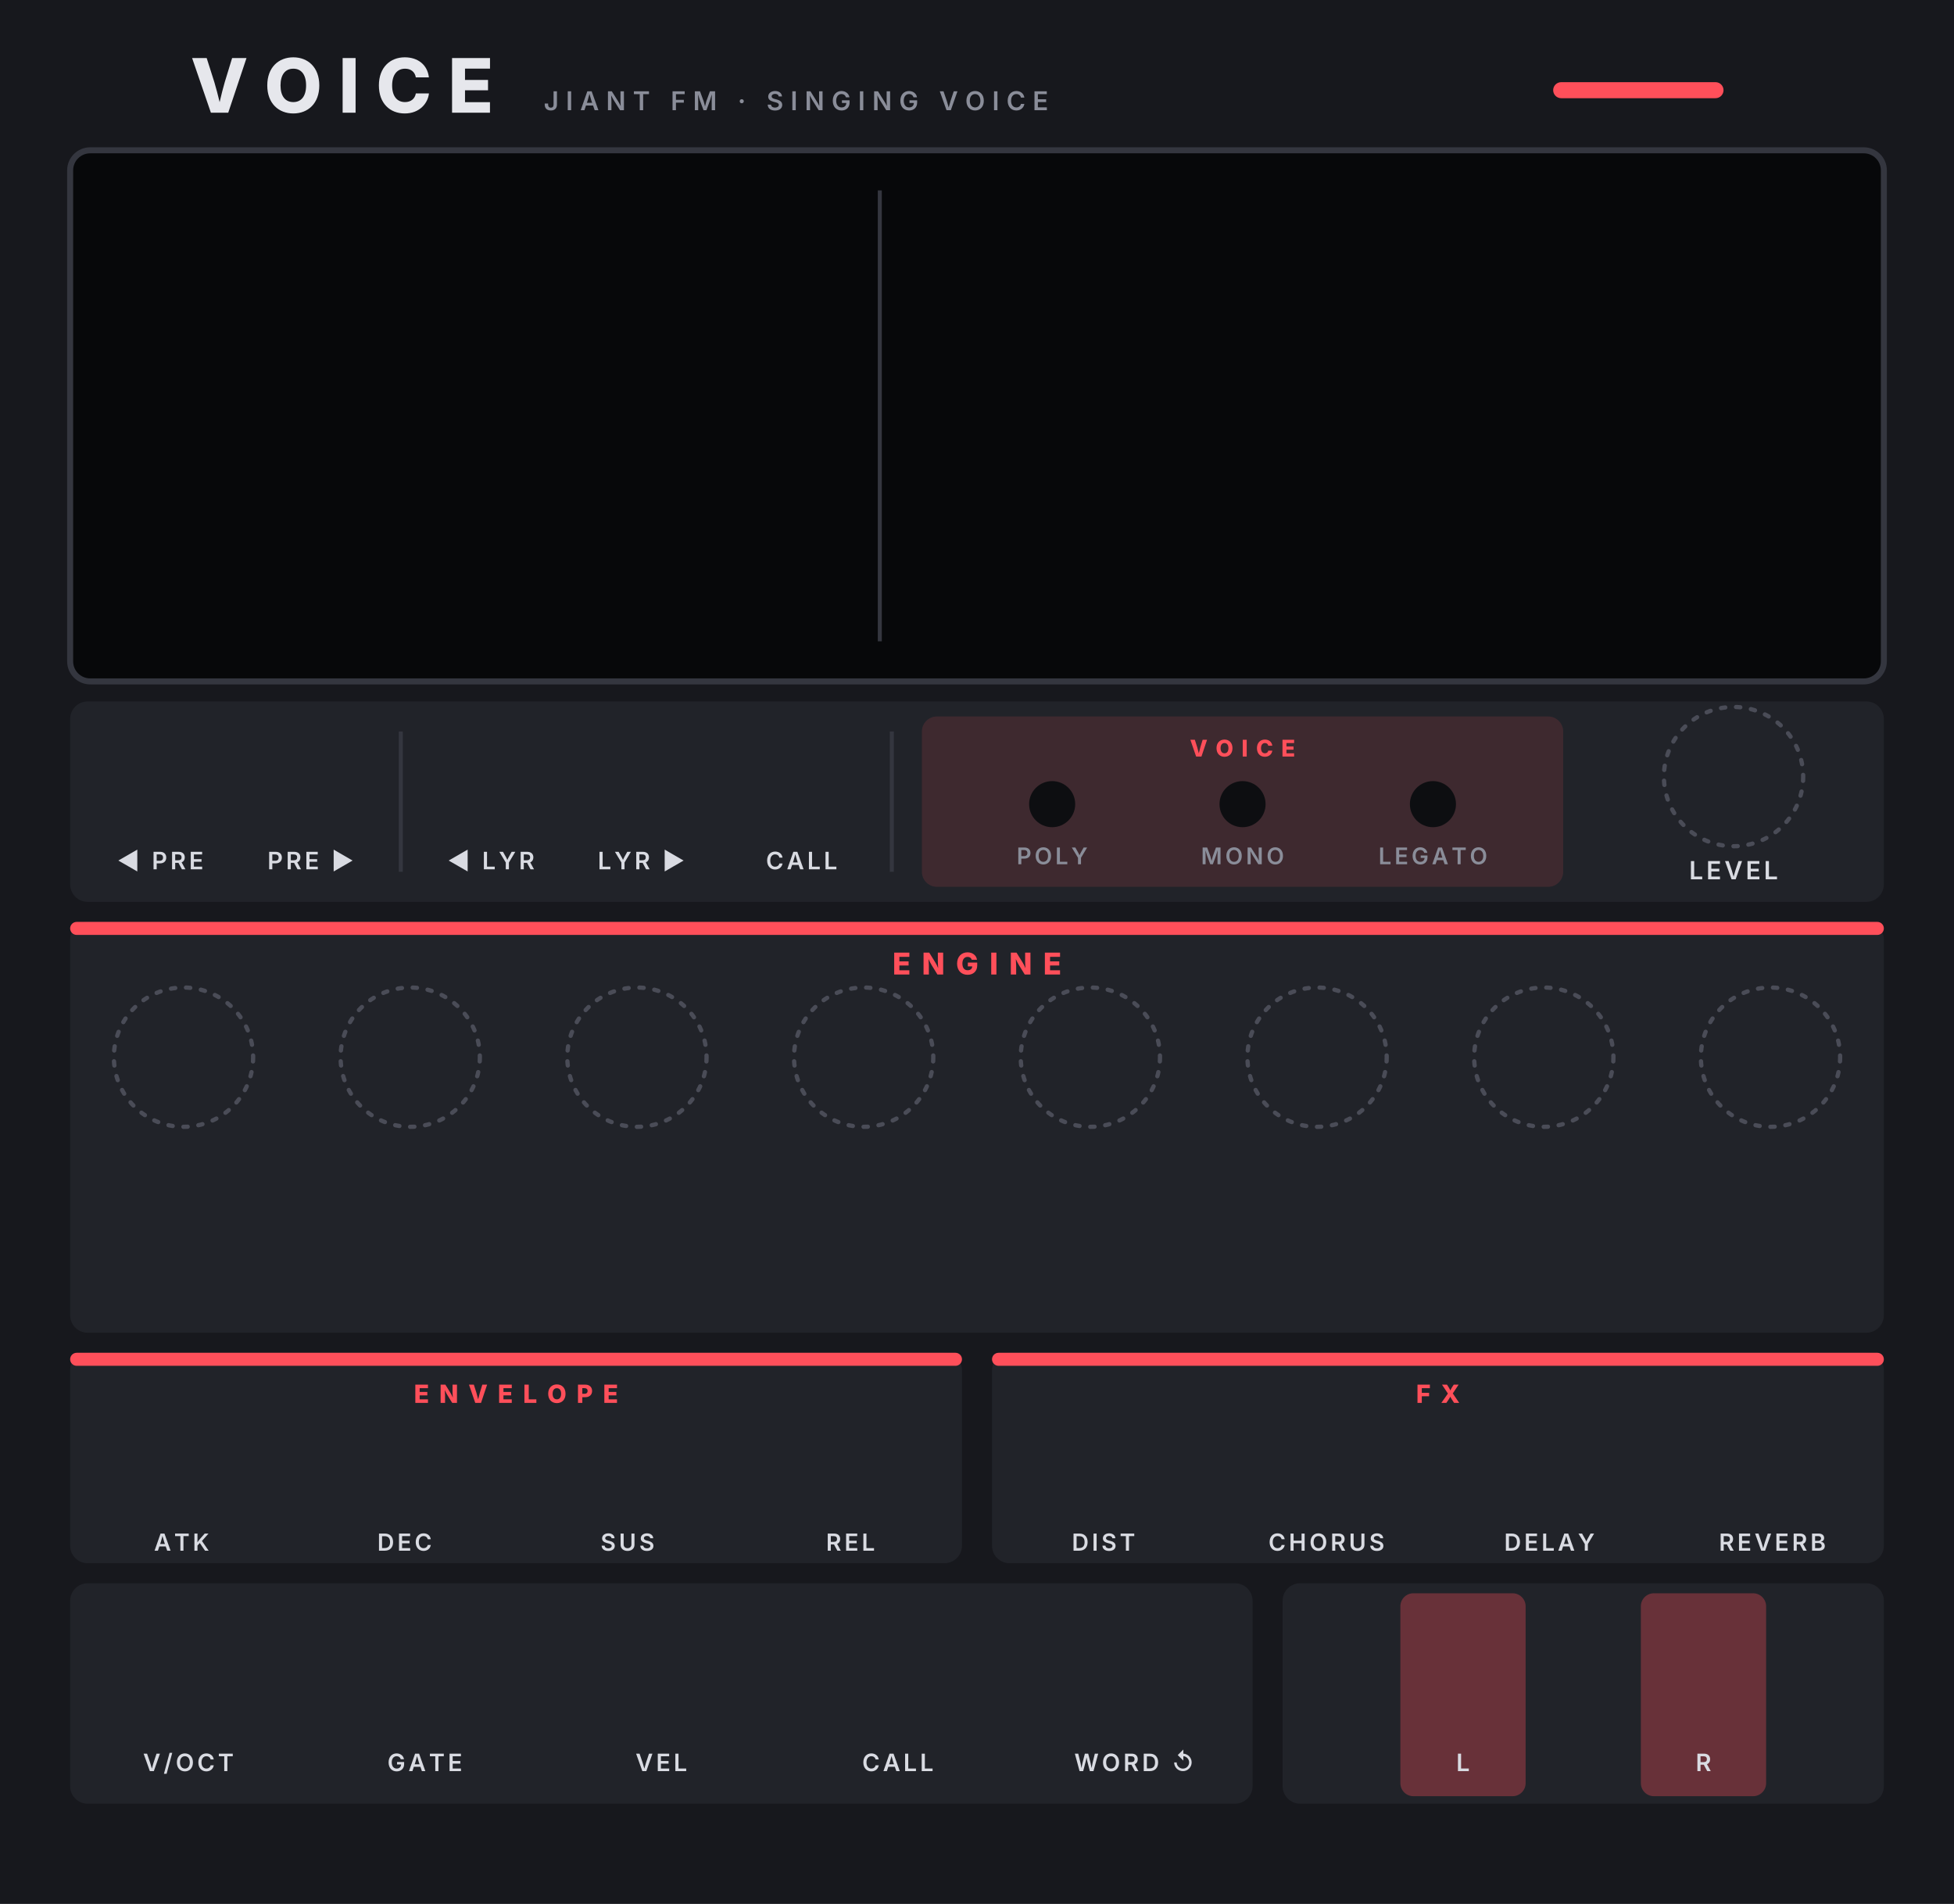
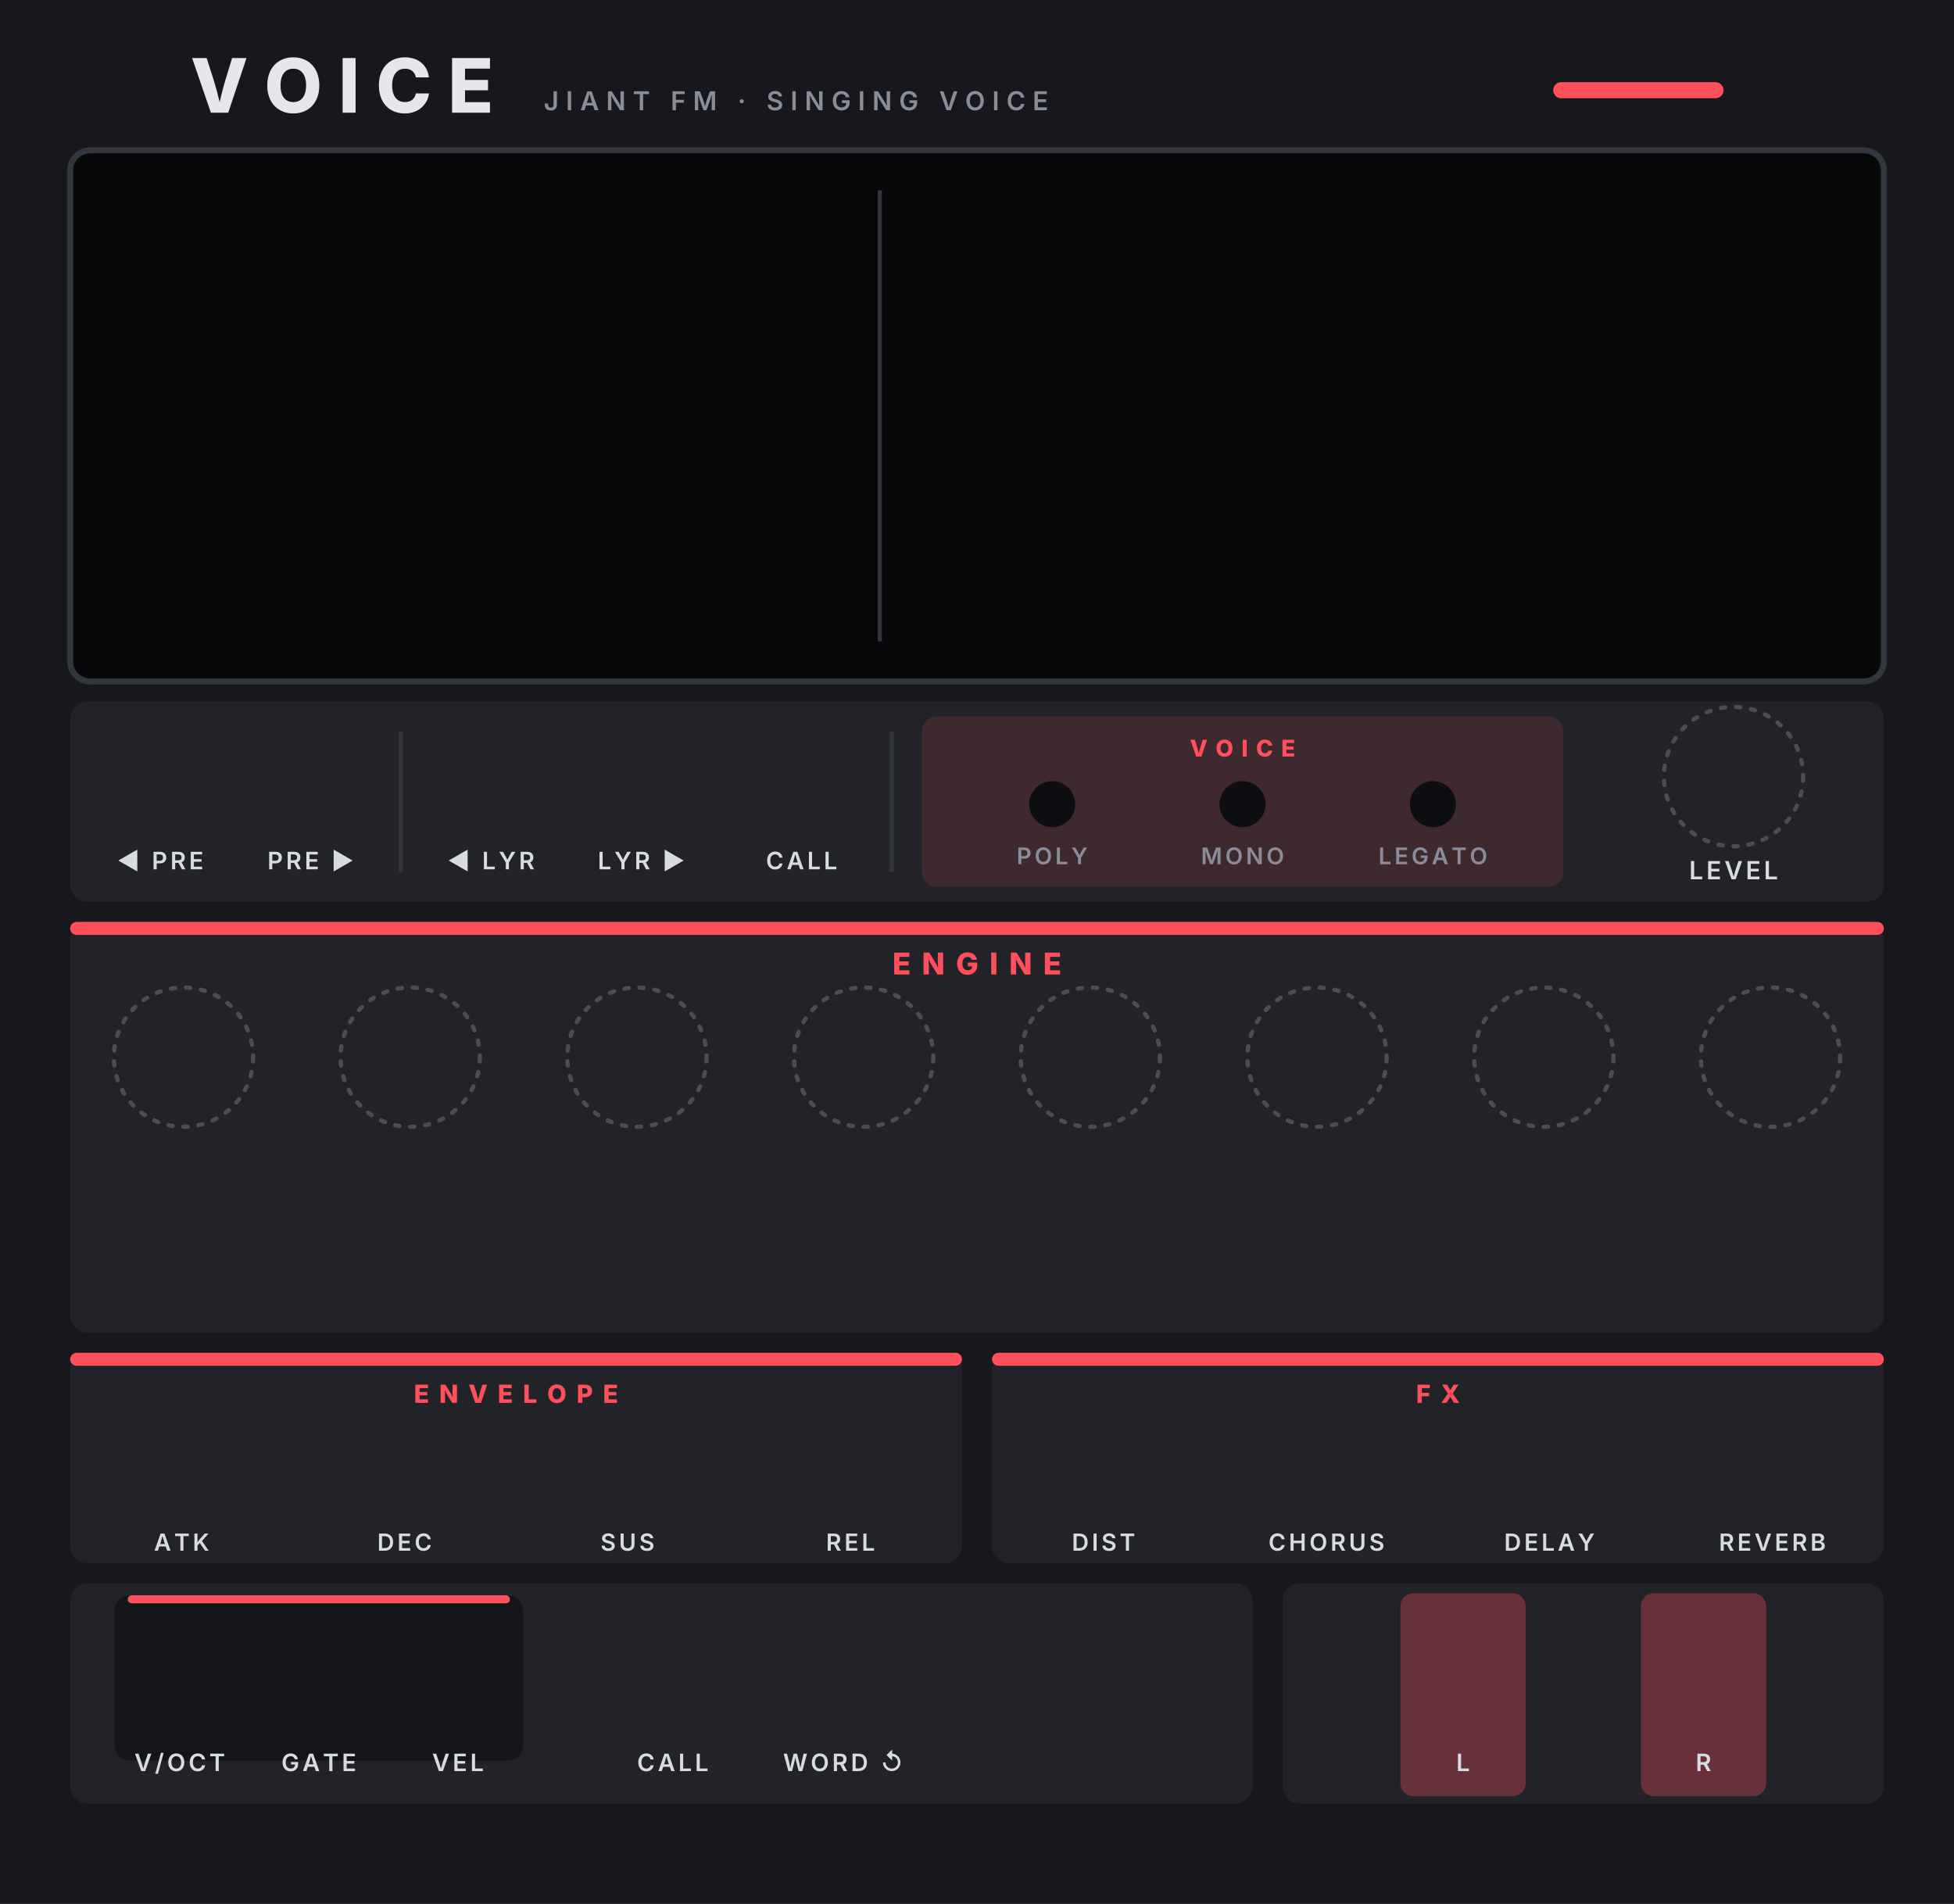
<svg xmlns="http://www.w3.org/2000/svg" width="132.080mm" height="128.693mm" viewBox="0 0 390 380">
  <rect width="390" height="380" fill="#17181d" />
  <path fill="#e6e7ec" d="M42.094 22.5H45.551L49.199 11.587H46.328L44.87 16.355C44.504 17.6 44.174 18.926 43.837 20.383C43.486 18.933 43.142 17.593 42.768 16.355L41.252 11.587H38.344Z M58.544 22.646C61.466 22.646 63.729 20.647 63.729 17.051C63.729 13.447 61.466 11.44 58.544 11.44C55.607 11.44 53.344 13.447 53.344 17.051C53.344 20.632 55.607 22.646 58.544 22.646ZM58.544 20.376C56.954 20.376 55.988 19.204 55.988 17.051C55.988 14.89 56.954 13.711 58.544 13.711C60.126 13.711 61.093 14.883 61.093 17.051C61.093 19.204 60.126 20.376 58.544 20.376Z M70.972 11.587H68.387V22.5H70.972Z M80.786 22.646C83.752 22.646 85.415 20.596 85.613 18.647H82.998C82.815 19.709 82.009 20.376 80.837 20.376C79.27 20.376 78.267 19.241 78.267 17.051C78.267 14.934 79.248 13.711 80.852 13.711C82.024 13.711 82.822 14.377 82.991 15.439H85.605C85.305 12.898 83.379 11.44 80.786 11.44C77.878 11.44 75.622 13.447 75.622 17.051C75.622 20.632 77.834 22.646 80.786 22.646Z M90.226 22.5H97.792V20.391H92.812V18.018H97.404V15.952H92.812V13.696H97.8V11.587H90.226Z" />
  <path fill="#8a8d99" d="M109.946 22.051C110.688 22.051 111.16 21.632 111.16 20.88V18.217H110.487V20.888C110.487 21.287 110.274 21.492 109.946 21.492C109.614 21.492 109.401 21.287 109.401 20.888V20.667H108.723V20.883C108.723 21.632 109.197 22.051 109.946 22.051Z M113.997 18.217H113.319V22.0H113.997Z M115.905 22.0H116.646L116.956 21.063H118.371L118.693 22.0H119.437L118.086 18.217H117.225ZM117.137 20.517 117.296 20.035C117.401 19.697 117.515 19.273 117.649 18.745C117.789 19.268 117.908 19.687 118.02 20.035L118.185 20.517Z M121.342 22.0H122.033V20.121C122.033 19.91 122.01 19.512 121.985 19.045C122.238 19.537 122.381 19.806 122.579 20.124L123.759 22.0H124.529V18.217H123.841V20.202C123.841 20.433 123.856 20.817 123.881 21.182C123.716 20.804 123.551 20.517 123.417 20.301L122.109 18.217H121.342Z M126.52 18.788H127.688V22.0H128.366V18.788H129.532V18.217H126.52Z M134.233 22.0H134.911V20.487H136.486V19.923H134.911V18.788H136.656V18.217H134.233Z M138.69 22.0H139.356V20.091C139.356 19.804 139.34 19.281 139.33 18.852C139.47 19.339 139.622 19.844 139.711 20.091L140.42 22.0H140.996L141.694 20.091C141.783 19.837 141.943 19.316 142.072 18.831C142.065 19.281 142.05 19.809 142.05 20.091V22.0H142.725V18.217H141.702L140.991 20.169C140.917 20.395 140.8 20.863 140.712 21.236C140.625 20.857 140.506 20.393 140.43 20.169L139.711 18.217H138.69Z M148.044 20.611C148.272 20.611 148.453 20.433 148.453 20.205C148.453 19.976 148.272 19.801 148.044 19.801C147.815 19.801 147.638 19.976 147.638 20.205C147.638 20.433 147.815 20.611 148.044 20.611Z M154.693 22.058C155.597 22.058 156.125 21.604 156.125 20.939C156.125 20.279 155.574 19.987 155.013 19.852L154.66 19.761C154.353 19.684 154.015 19.557 154.015 19.24C154.015 18.953 154.274 18.742 154.701 18.742C155.109 18.742 155.384 18.93 155.417 19.253H156.074C156.056 18.621 155.518 18.166 154.711 18.166C153.919 18.166 153.329 18.613 153.329 19.281C153.329 19.814 153.703 20.134 154.335 20.296L154.764 20.408C155.173 20.515 155.447 20.639 155.447 20.934C155.447 21.259 155.135 21.479 154.688 21.479C154.261 21.479 153.924 21.287 153.893 20.888H153.225C153.256 21.634 153.812 22.058 154.693 22.058Z M158.825 18.217H158.147V22.0H158.825Z M160.987 22.0H161.677V20.121C161.677 19.91 161.654 19.512 161.629 19.045C161.883 19.537 162.025 19.806 162.223 20.124L163.404 22.0H164.173V18.217H163.485V20.202C163.485 20.433 163.5 20.817 163.526 21.182C163.361 20.804 163.196 20.517 163.061 20.301L161.754 18.217H160.987Z M167.968 22.051C168.902 22.051 169.572 21.449 169.572 20.477V20.022H168.041V20.555H168.915C168.902 21.099 168.539 21.444 167.97 21.444C167.333 21.444 166.896 20.964 166.896 20.108C166.896 19.25 167.343 18.773 167.955 18.773C168.414 18.773 168.724 19.022 168.846 19.425H169.539C169.422 18.681 168.78 18.166 167.947 18.166C166.957 18.166 166.216 18.895 166.216 20.113C166.216 21.309 166.924 22.051 167.968 22.051Z M172.308 18.217H171.63V22.0H172.308Z M174.47 22.0H175.16V20.121C175.16 19.91 175.137 19.512 175.112 19.045C175.366 19.537 175.508 19.806 175.706 20.124L176.887 22.0H177.656V18.217H176.968V20.202C176.968 20.433 176.983 20.817 177.009 21.182C176.844 20.804 176.679 20.517 176.544 20.301L175.236 18.217H174.47Z M181.45 22.051C182.385 22.051 183.055 21.449 183.055 20.477V20.022H181.524V20.555H182.397C182.385 21.099 182.022 21.444 181.453 21.444C180.816 21.444 180.379 20.964 180.379 20.108C180.379 19.25 180.826 18.773 181.438 18.773C181.897 18.773 182.207 19.022 182.329 19.425H183.022C182.905 18.681 182.263 18.166 181.43 18.166C180.44 18.166 179.698 18.895 179.698 20.113C179.698 21.309 180.407 22.051 181.45 22.051Z M188.917 22.0H189.775L191.101 18.217H190.359L189.709 20.182C189.603 20.52 189.488 20.934 189.351 21.459C189.212 20.939 189.09 20.517 188.983 20.182L188.313 18.217H187.569Z M194.626 22.051C195.616 22.051 196.36 21.332 196.36 20.111C196.36 18.887 195.616 18.166 194.626 18.166C193.633 18.166 192.887 18.887 192.887 20.111C192.887 21.33 193.633 22.051 194.626 22.051ZM194.626 21.444C194.006 21.444 193.567 20.972 193.567 20.111C193.567 19.245 194.006 18.773 194.626 18.773C195.24 18.773 195.677 19.243 195.677 20.111C195.677 20.974 195.24 21.444 194.626 21.444Z M199.08 18.217H198.403V22.0H199.08Z M202.854 22.051C203.748 22.051 204.347 21.464 204.452 20.741H203.766C203.68 21.188 203.314 21.444 202.862 21.444C202.248 21.444 201.803 20.979 201.803 20.111C201.803 19.253 202.245 18.773 202.865 18.773C203.317 18.773 203.682 19.029 203.766 19.476H204.449C204.33 18.648 203.685 18.166 202.854 18.166C201.867 18.166 201.123 18.887 201.123 20.111C201.123 21.33 201.859 22.051 202.854 22.051Z M206.474 22.0H208.942V21.429H207.152V20.372H208.799V19.809H207.152V18.788H208.931V18.217H206.474Z" />
  <rect x="310" y="16.4" width="34" height="3.2" rx="1.6" fill="#ff4f5a" />
  <rect x="14" y="30" width="362" height="106" rx="4" fill="#07080a" stroke="#34363f" stroke-width="1.2" />
  <line x1="175.6" y1="38" x2="175.6" y2="128" stroke="#34363f" stroke-width="0.8" />
  <rect x="14" y="140" width="362" height="40" rx="3.5" fill="#212329" />
  <path fill="#d9dbe2" d="M27.405 173.936V169.572L23.622 171.756Z M30.646 173.5H31.272V172.319H31.943C32.749 172.319 33.182 171.834 33.182 171.163C33.182 170.498 32.756 170.008 31.952 170.008H30.646ZM31.272 171.803V170.533H31.856C32.334 170.533 32.543 170.791 32.543 171.163C32.543 171.536 32.334 171.803 31.861 171.803Z M34.343 173.5H34.968V172.218H35.62L36.307 173.5H37.007L36.25 172.113C36.663 171.948 36.879 171.599 36.879 171.126C36.879 170.46 36.452 170.008 35.648 170.008H34.343ZM34.968 171.7V170.533H35.552C36.028 170.533 36.239 170.753 36.239 171.126C36.239 171.496 36.028 171.7 35.557 171.7Z M38.074 173.5H40.352V172.973H38.7V171.998H40.221V171.477H38.7V170.535H40.343V170.008H38.074Z" />
  <path fill="#d9dbe2" d="M53.723 173.5H54.349V172.319H55.019C55.825 172.319 56.259 171.834 56.259 171.163C56.259 170.498 55.832 170.008 55.029 170.008H53.723ZM54.349 171.803V170.533H54.932C55.411 170.533 55.619 170.791 55.619 171.163C55.619 171.536 55.411 171.803 54.937 171.803Z M57.419 173.5H58.045V172.218H58.696L59.383 173.5H60.084L59.327 172.113C59.739 171.948 59.955 171.599 59.955 171.126C59.955 170.46 59.529 170.008 58.725 170.008H57.419ZM58.045 171.7V170.533H58.629C59.104 170.533 59.315 170.753 59.315 171.126C59.315 171.496 59.104 171.7 58.633 171.7Z M61.15 173.5H63.429V172.973H61.776V171.998H63.297V171.477H61.776V170.535H63.419V170.008H61.15Z M66.597 173.936 70.375 171.756 66.597 169.572Z" />
  <line x1="80" y1="146" x2="80" y2="174" stroke="#34363f" stroke-width="0.8" />
  <path fill="#d9dbe2" d="M93.337 173.936V169.572L89.554 171.756Z M96.579 173.5H98.746V172.973H97.204V170.008H96.579Z M100.947 173.5H101.573V172.148L102.848 170.008H102.121L101.51 171.109C101.418 171.276 101.341 171.426 101.264 171.625C101.186 171.43 101.109 171.28 101.013 171.109L100.389 170.008H99.658L100.947 172.148Z M103.917 173.5H104.543V172.218H105.194L105.881 173.5H106.582L105.825 172.113C106.237 171.948 106.453 171.599 106.453 171.126C106.453 170.46 106.026 170.008 105.222 170.008H103.917ZM104.543 171.7V170.533H105.126C105.602 170.533 105.813 170.753 105.813 171.126C105.813 171.496 105.602 171.7 105.131 171.7Z" />
  <path fill="#d9dbe2" d="M119.655 173.5H121.823V172.973H120.281V170.008H119.655Z M124.024 173.5H124.65V172.148L125.925 170.008H125.198L124.586 171.109C124.495 171.276 124.418 171.426 124.34 171.625C124.263 171.43 124.186 171.28 124.089 171.109L123.466 170.008H122.735L124.024 172.148Z M126.993 173.5H127.619V172.218H128.271L128.957 173.5H129.658L128.901 172.113C129.314 171.948 129.529 171.599 129.529 171.126C129.529 170.46 129.103 170.008 128.299 170.008H126.993ZM127.619 171.7V170.533H128.203C128.679 170.533 128.889 170.753 128.889 171.126C128.889 171.496 128.679 171.7 128.207 171.7Z M132.665 173.936 136.443 171.756 132.665 169.572Z" />
  <path fill="#d9dbe2" d="M154.711 173.547C155.536 173.547 156.089 173.005 156.186 172.338H155.553C155.473 172.75 155.136 172.987 154.718 172.987C154.151 172.987 153.741 172.558 153.741 171.756C153.741 170.964 154.149 170.521 154.721 170.521C155.138 170.521 155.475 170.758 155.553 171.17H156.183C156.073 170.406 155.478 169.961 154.711 169.961C153.8 169.961 153.113 170.627 153.113 171.756C153.113 172.881 153.793 173.547 154.711 173.547Z M157.125 173.5H157.81L158.096 172.635H159.401L159.699 173.5H160.386L159.139 170.008H158.344ZM158.262 172.131 158.41 171.686C158.506 171.374 158.611 170.983 158.736 170.495C158.864 170.978 158.975 171.365 159.078 171.686L159.23 172.131Z M161.452 173.5H163.62V172.973H162.078V170.008H161.452Z M164.766 173.5H166.934V172.973H165.392V170.008H164.766Z" />
  <line x1="178" y1="146" x2="178" y2="174" stroke="#34363f" stroke-width="0.8" />
  <rect x="184" y="143" width="128" height="34" rx="3" fill="#3e292f" />
  <path fill="#ff4f5a" d="M238.738 151.0H239.798L240.917 147.653H240.036L239.589 149.116C239.477 149.497 239.376 149.904 239.272 150.351C239.165 149.906 239.059 149.495 238.944 149.116L238.479 147.653H237.588Z M244.401 151.045C245.297 151.045 245.991 150.432 245.991 149.329C245.991 148.224 245.297 147.608 244.401 147.608C243.5 147.608 242.806 148.224 242.806 149.329C242.806 150.427 243.5 151.045 244.401 151.045ZM244.401 150.349C243.914 150.349 243.617 149.989 243.617 149.329C243.617 148.666 243.914 148.305 244.401 148.305C244.886 148.305 245.183 148.664 245.183 149.329C245.183 149.989 244.886 150.349 244.401 150.349Z M248.831 147.653H248.038V151.0H248.831Z M252.459 151.045C253.369 151.045 253.879 150.416 253.939 149.819H253.138C253.081 150.144 252.834 150.349 252.475 150.349C251.994 150.349 251.687 150 251.687 149.329C251.687 148.68 251.988 148.305 252.479 148.305C252.839 148.305 253.084 148.509 253.135 148.835H253.937C253.845 148.055 253.254 147.608 252.459 147.608C251.568 147.608 250.876 148.224 250.876 149.329C250.876 150.427 251.554 151.045 252.459 151.045Z M255.973 151.0H258.293V150.353H256.766V149.625H258.174V148.992H256.766V148.3H258.295V147.653H255.973Z" />
  <circle cx="210" cy="160.5" r="4.6" fill="#0d0e11" />
  <path fill="#8a8d99" d="M203.244 172.5H203.844V171.368H204.487C205.259 171.368 205.675 170.903 205.675 170.261C205.675 169.623 205.266 169.153 204.496 169.153H203.244ZM203.844 170.874V169.656H204.403C204.862 169.656 205.062 169.904 205.062 170.261C205.062 170.618 204.862 170.874 204.408 170.874Z M208.245 172.545C209.121 172.545 209.779 171.909 209.779 170.829C209.779 169.746 209.121 169.108 208.245 169.108C207.366 169.108 206.706 169.746 206.706 170.829C206.706 171.907 207.366 172.545 208.245 172.545ZM208.245 172.008C207.696 172.008 207.308 171.59 207.308 170.829C207.308 170.063 207.696 169.645 208.245 169.645C208.788 169.645 209.174 170.061 209.174 170.829C209.174 171.593 208.788 172.008 208.245 172.008Z M210.947 172.5H213.025V171.995H211.547V169.153H210.947Z M215.159 172.5H215.758V171.204L216.98 169.153H216.284L215.698 170.209C215.61 170.368 215.536 170.512 215.462 170.703C215.388 170.517 215.314 170.373 215.221 170.209L214.624 169.153H213.923L215.159 171.204Z" />
  <circle cx="248" cy="160.5" r="4.6" fill="#0d0e11" />
  <path fill="#8a8d99" d="M240.034 172.5H240.622V170.811C240.622 170.557 240.609 170.094 240.6 169.715C240.723 170.146 240.858 170.593 240.937 170.811L241.563 172.5H242.073L242.691 170.811C242.77 170.586 242.911 170.126 243.026 169.697C243.019 170.094 243.005 170.562 243.005 170.811V172.5H243.603V169.153H242.698L242.069 170.881C242.004 171.08 241.9 171.494 241.822 171.824C241.745 171.489 241.64 171.078 241.572 170.881L240.937 169.153H240.034Z M246.31 172.545C247.186 172.545 247.844 171.909 247.844 170.829C247.844 169.746 247.186 169.108 246.31 169.108C245.431 169.108 244.771 169.746 244.771 170.829C244.771 171.907 245.431 172.545 246.31 172.545ZM246.31 172.008C245.762 172.008 245.373 171.59 245.373 170.829C245.373 170.063 245.762 169.645 246.31 169.645C246.853 169.645 247.24 170.061 247.24 170.829C247.24 171.593 246.853 172.008 246.31 172.008Z M249.012 172.5H249.623V170.838C249.623 170.651 249.603 170.299 249.58 169.886C249.805 170.321 249.931 170.559 250.106 170.84L251.15 172.5H251.831V169.153H251.222V170.91C251.222 171.114 251.236 171.453 251.258 171.777C251.112 171.442 250.966 171.188 250.847 170.997L249.69 169.153H249.012Z M254.538 172.545C255.414 172.545 256.072 171.909 256.072 170.829C256.072 169.746 255.414 169.108 254.538 169.108C253.659 169.108 252.999 169.746 252.999 170.829C252.999 171.907 253.659 172.545 254.538 172.545ZM254.538 172.008C253.99 172.008 253.601 171.59 253.601 170.829C253.601 170.063 253.99 169.645 254.538 169.645C255.081 169.645 255.468 170.061 255.468 170.829C255.468 171.593 255.081 172.008 254.538 172.008Z" />
  <circle cx="286" cy="160.5" r="4.6" fill="#0d0e11" />
  <path fill="#8a8d99" d="M275.462 172.5H277.539V171.995H276.061V169.153H275.462Z M278.663 172.5H280.846V171.995H279.262V171.06H280.72V170.562H279.262V169.659H280.837V169.153H278.663Z M283.492 172.545C284.319 172.545 284.912 172.013 284.912 171.152V170.75H283.557V171.222H284.33C284.319 171.703 283.997 172.008 283.494 172.008C282.931 172.008 282.544 171.584 282.544 170.827C282.544 170.067 282.94 169.645 283.481 169.645C283.887 169.645 284.161 169.865 284.269 170.222H284.882C284.779 169.564 284.211 169.108 283.474 169.108C282.598 169.108 281.942 169.753 281.942 170.831C281.942 171.889 282.569 172.545 283.492 172.545Z M285.869 172.5H286.525L286.799 171.671H288.05L288.335 172.5H288.993L287.798 169.153H287.037ZM286.958 171.188 287.1 170.762C287.192 170.463 287.293 170.088 287.412 169.621C287.535 170.083 287.641 170.454 287.74 170.762L287.886 171.188Z M289.89 169.659H290.923V172.5H291.522V169.659H292.553V169.153H289.89Z M295.11 172.545C295.986 172.545 296.644 171.909 296.644 170.829C296.644 169.746 295.986 169.108 295.11 169.108C294.232 169.108 293.571 169.746 293.571 170.829C293.571 171.907 294.232 172.545 295.11 172.545ZM295.11 172.008C294.562 172.008 294.173 171.59 294.173 170.829C294.173 170.063 294.562 169.645 295.11 169.645C295.653 169.645 296.04 170.061 296.04 170.829C296.04 171.593 295.653 172.008 295.11 172.008Z" />
  <circle cx="346" cy="155" r="13.9" fill="none" stroke="#4a4c57" stroke-width="0.85" stroke-dasharray="0.85 2.15" stroke-linecap="round" />
  <path fill="#d9dbe2" d="M337.493 175.5H339.751V174.951H338.145V171.862H337.493Z M340.92 175.5H343.293V174.951H341.572V173.935H343.156V173.393H341.572V172.412H343.283V171.862H340.92Z M345.6 175.5H346.425L347.699 171.862H346.986L346.361 173.752C346.259 174.077 346.149 174.475 346.017 174.98C345.883 174.479 345.766 174.074 345.663 173.752L345.019 171.862H344.303Z M348.785 175.5H351.158V174.951H349.437V173.935H351.021V173.393H349.437V172.412H351.148V171.862H348.785Z M352.412 175.5H354.671V174.951H353.064V171.862H352.412Z" />
  <rect x="14" y="184" width="362" height="82" rx="3.5" fill="#212329" />
  <rect x="14" y="184" width="362" height="2.6" rx="1.3" fill="#ff4f5a" />
  <path fill="#ff4f5a" d="M178.473 194.5H181.499V193.656H179.507V192.707H181.344V191.881H179.507V190.979H181.502V190.135H178.473Z M184.332 194.5H185.392V192.692C185.392 192.417 185.363 191.942 185.328 191.424C185.571 191.945 185.732 192.273 185.99 192.692L187.106 194.5H188.246V190.135H187.185V191.992C187.185 192.297 187.218 192.798 187.247 193.234C187.062 192.76 186.881 192.429 186.687 192.106L185.469 190.135H184.332Z M193.121 194.559C194.24 194.559 195.043 193.861 195.043 192.695V192.121H193.171V192.88H194.044C194.032 193.354 193.707 193.65 193.129 193.65C192.47 193.65 192.084 193.161 192.084 192.312C192.084 191.468 192.491 190.984 193.127 190.984C193.557 190.984 193.85 191.198 193.95 191.559H194.996C194.887 190.688 194.111 190.076 193.109 190.076C191.946 190.076 191.026 190.899 191.026 192.326C191.026 193.706 191.873 194.559 193.121 194.559Z M198.874 190.135H197.84V194.5H198.874Z M201.754 194.5H202.815V192.692C202.815 192.417 202.785 191.942 202.75 191.424C202.993 191.945 203.154 192.273 203.412 192.692L204.529 194.5H205.668V190.135H204.608V191.992C204.608 192.297 204.64 192.798 204.669 193.234C204.485 192.76 204.303 192.429 204.11 192.106L202.891 190.135H201.754Z M208.548 194.5H211.574V193.656H209.582V192.707H211.419V191.881H209.582V190.979H211.577V190.135H208.548Z" />
  <circle cx="36.625" cy="211" r="13.9" fill="none" stroke="#4a4c57" stroke-width="0.85" stroke-dasharray="0.85 2.15" stroke-linecap="round" />
  <circle cx="81.875" cy="211" r="13.9" fill="none" stroke="#4a4c57" stroke-width="0.85" stroke-dasharray="0.85 2.15" stroke-linecap="round" />
  <circle cx="127.125" cy="211" r="13.9" fill="none" stroke="#4a4c57" stroke-width="0.85" stroke-dasharray="0.85 2.15" stroke-linecap="round" />
  <circle cx="172.375" cy="211" r="13.9" fill="none" stroke="#4a4c57" stroke-width="0.85" stroke-dasharray="0.85 2.15" stroke-linecap="round" />
  <circle cx="217.625" cy="211" r="13.9" fill="none" stroke="#4a4c57" stroke-width="0.85" stroke-dasharray="0.85 2.15" stroke-linecap="round" />
  <circle cx="262.875" cy="211" r="13.9" fill="none" stroke="#4a4c57" stroke-width="0.85" stroke-dasharray="0.85 2.15" stroke-linecap="round" />
  <circle cx="308.125" cy="211" r="13.9" fill="none" stroke="#4a4c57" stroke-width="0.85" stroke-dasharray="0.85 2.15" stroke-linecap="round" />
  <circle cx="353.375" cy="211" r="13.9" fill="none" stroke="#4a4c57" stroke-width="0.85" stroke-dasharray="0.85 2.15" stroke-linecap="round" />
  <rect x="14" y="270" width="178" height="42" rx="3.5" fill="#212329" />
  <rect x="14" y="270" width="178" height="2.6" rx="1.3" fill="#ff4f5a" />
  <path fill="#ff4f5a" d="M82.896 280.0H85.418V279.297H83.758V278.506H85.288V277.817H83.758V277.065H85.42V276.362H82.896Z M87.945 280.0H88.829V278.494C88.829 278.264 88.804 277.869 88.775 277.437C88.978 277.871 89.112 278.145 89.327 278.494L90.257 280.0H91.207V276.362H90.323V277.91C90.323 278.164 90.35 278.582 90.374 278.945C90.22 278.55 90.069 278.274 89.908 278.005L88.892 276.362H87.945Z M94.855 280.0H96.007L97.223 276.362H96.266L95.78 277.952C95.658 278.367 95.548 278.809 95.436 279.294C95.319 278.811 95.204 278.364 95.079 277.952L94.574 276.362H93.605Z M99.621 280.0H102.143V279.297H100.483V278.506H102.013V277.817H100.483V277.065H102.145V276.362H99.621Z M104.67 280.0H107.053V279.297H105.532V276.362H104.67Z M111.148 280.049C112.122 280.049 112.876 279.382 112.876 278.184C112.876 276.982 112.122 276.313 111.148 276.313C110.169 276.313 109.414 276.982 109.414 278.184C109.414 279.377 110.169 280.049 111.148 280.049ZM111.148 279.292C110.618 279.292 110.296 278.901 110.296 278.184C110.296 277.463 110.618 277.07 111.148 277.07C111.675 277.07 111.997 277.461 111.997 278.184C111.997 278.901 111.675 279.292 111.148 279.292Z M115.362 280.0H116.224V278.865H116.827C117.662 278.865 118.177 278.369 118.177 277.62C118.177 276.875 117.672 276.362 116.851 276.362H115.362ZM116.224 278.184V277.061H116.668C117.073 277.061 117.283 277.278 117.283 277.62C117.283 277.957 117.073 278.184 116.671 278.184Z M120.621 280.0H123.143V279.297H121.483V278.506H123.014V277.817H121.483V277.065H123.146V276.362H120.621Z" />
  <rect x="198" y="270" width="178" height="42" rx="3.5" fill="#212329" />
  <rect x="198" y="270" width="178" height="2.6" rx="1.3" fill="#ff4f5a" />
  <path fill="#ff4f5a" d="M282.917 280.0H283.778V278.677H285.231V277.988H283.778V277.065H285.39V276.362H282.917Z M287.68 280.0H288.679L289.15 279.304C289.318 279.053 289.379 278.916 289.462 278.757C289.545 278.916 289.609 279.053 289.77 279.304L290.224 280.0H291.247L289.963 278.115L291.123 276.362H290.151L289.797 276.907C289.646 277.146 289.56 277.341 289.475 277.527C289.389 277.341 289.306 277.146 289.155 276.907L288.808 276.362H287.81L288.989 278.14Z" />
  <path fill="#d9dbe2" d="M30.851 309.5H31.521L31.801 308.653H33.08L33.371 309.5H34.044L32.823 306.081H32.045ZM31.964 308.16 32.109 307.724C32.203 307.419 32.306 307.035 32.428 306.558C32.554 307.031 32.662 307.409 32.763 307.724L32.912 308.16Z M34.946 306.597H36.002V309.5H36.615V306.597H37.668V306.081H34.946Z M38.803 309.5H39.416V308.474L39.882 307.967L40.919 309.5H41.642L40.306 307.561L41.619 306.081H40.857L39.96 307.104C39.735 307.366 39.567 307.581 39.407 307.827L39.416 307.095V306.081H38.803Z" />
  <path fill="#d9dbe2" d="M76.799 309.5C77.841 309.5 78.454 308.855 78.454 307.786C78.454 306.723 77.841 306.081 76.822 306.081H75.643V309.5ZM76.256 308.97V306.611H76.786C77.486 306.611 77.85 307.003 77.85 307.786C77.85 308.575 77.486 308.97 76.77 308.97Z M79.637 309.5H81.868V308.984H80.25V308.029H81.739V307.519H80.25V306.597H81.858V306.081H79.637Z M84.54 309.546C85.348 309.546 85.889 309.016 85.983 308.362H85.364C85.286 308.766 84.955 308.997 84.547 308.997C83.991 308.997 83.59 308.577 83.59 307.793C83.59 307.017 83.989 306.583 84.549 306.583C84.958 306.583 85.288 306.815 85.364 307.219H85.981C85.873 306.471 85.29 306.035 84.54 306.035C83.647 306.035 82.975 306.686 82.975 307.793C82.975 308.894 83.64 309.546 84.54 309.546Z" />
  <path fill="#d9dbe2" d="M121.408 309.553C122.225 309.553 122.703 309.142 122.703 308.541C122.703 307.944 122.205 307.68 121.698 307.558L121.379 307.476C121.101 307.407 120.796 307.292 120.796 307.005C120.796 306.746 121.03 306.556 121.415 306.556C121.785 306.556 122.033 306.725 122.062 307.017H122.657C122.641 306.445 122.154 306.035 121.424 306.035C120.708 306.035 120.176 306.439 120.176 307.042C120.176 307.524 120.513 307.813 121.085 307.96L121.473 308.061C121.842 308.157 122.09 308.27 122.09 308.536C122.09 308.83 121.808 309.03 121.404 309.03C121.018 309.03 120.713 308.855 120.686 308.495H120.082C120.109 309.17 120.612 309.553 121.408 309.553Z M125.251 309.55C126.084 309.55 126.637 309.046 126.637 308.314V306.081H126.025V308.263C126.025 308.692 125.724 309.002 125.251 309.002C124.778 309.002 124.478 308.692 124.478 308.263V306.081H123.865V308.314C123.865 309.046 124.414 309.55 125.251 309.55Z M129.124 309.553C129.941 309.553 130.418 309.142 130.418 308.541C130.418 307.944 129.92 307.68 129.413 307.558L129.094 307.476C128.816 307.407 128.511 307.292 128.511 307.005C128.511 306.746 128.745 306.556 129.131 306.556C129.5 306.556 129.748 306.725 129.778 307.017H130.372C130.356 306.445 129.87 306.035 129.14 306.035C128.424 306.035 127.891 306.439 127.891 307.042C127.891 307.524 128.229 307.813 128.8 307.96L129.188 308.061C129.557 308.157 129.805 308.27 129.805 308.536C129.805 308.83 129.523 309.03 129.119 309.03C128.734 309.03 128.428 308.855 128.401 308.495H127.797C127.825 309.17 128.327 309.553 129.124 309.553Z" />
  <path fill="#d9dbe2" d="M165.21 309.5H165.822V308.245H166.46L167.133 309.5H167.819L167.078 308.141C167.482 307.981 167.693 307.639 167.693 307.175C167.693 306.523 167.275 306.081 166.488 306.081H165.21ZM165.822 307.738V306.595H166.394C166.86 306.595 167.066 306.81 167.066 307.175C167.066 307.538 166.86 307.738 166.398 307.738Z M168.876 309.5H171.106V308.984H169.488V308.029H170.978V307.519H169.488V306.597H171.097V306.081H168.876Z M172.321 309.5H174.444V308.984H172.934V306.081H172.321Z" />
  <path fill="#d9dbe2" d="M215.423 309.5C216.465 309.5 217.078 308.855 217.078 307.786C217.078 306.723 216.465 306.081 215.446 306.081H214.267V309.5ZM214.879 308.97V306.611H215.41C216.11 306.611 216.474 307.003 216.474 307.786C216.474 308.575 216.11 308.97 215.394 308.97Z M218.874 306.081H218.261V309.5H218.874Z M221.362 309.553C222.179 309.553 222.657 309.142 222.657 308.541C222.657 307.944 222.159 307.68 221.652 307.558L221.333 307.476C221.055 307.407 220.75 307.292 220.75 307.005C220.75 306.746 220.984 306.556 221.369 306.556C221.739 306.556 221.987 306.725 222.016 307.017H222.611C222.595 306.445 222.108 306.035 221.378 306.035C220.662 306.035 220.13 306.439 220.13 307.042C220.13 307.524 220.467 307.813 221.039 307.96L221.427 308.061C221.796 308.157 222.044 308.27 222.044 308.536C222.044 308.83 221.762 309.03 221.358 309.03C220.972 309.03 220.667 308.855 220.64 308.495H220.036C220.063 309.17 220.566 309.553 221.362 309.553Z M223.665 306.597H224.721V309.5H225.334V306.597H226.387V306.081H223.665Z" />
  <path fill="#d9dbe2" d="M254.971 309.546C255.779 309.546 256.32 309.016 256.415 308.362H255.795C255.717 308.766 255.386 308.997 254.978 308.997C254.423 308.997 254.021 308.577 254.021 307.793C254.021 307.017 254.42 306.583 254.98 306.583C255.389 306.583 255.719 306.815 255.795 307.219H256.412C256.304 306.471 255.722 306.035 254.971 306.035C254.078 306.035 253.406 306.686 253.406 307.793C253.406 308.894 254.071 309.546 254.971 309.546Z M257.577 309.5H258.19V308.011H259.78V309.5H260.393V306.081H259.78V307.494H258.19V306.081H257.577Z M263.145 309.546C264.04 309.546 264.713 308.896 264.713 307.793C264.713 306.686 264.04 306.035 263.145 306.035C262.248 306.035 261.573 306.686 261.573 307.793C261.573 308.894 262.248 309.546 263.145 309.546ZM263.145 308.997C262.585 308.997 262.188 308.571 262.188 307.793C262.188 307.01 262.585 306.583 263.145 306.583C263.701 306.583 264.095 307.008 264.095 307.793C264.095 308.573 263.701 308.997 263.145 308.997Z M265.893 309.5H266.506V308.245H267.144L267.817 309.5H268.503L267.761 308.141C268.165 307.981 268.376 307.639 268.376 307.175C268.376 306.523 267.959 306.081 267.172 306.081H265.893ZM266.506 307.738V306.595H267.078C267.543 306.595 267.75 306.81 267.75 307.175C267.75 307.538 267.543 307.738 267.082 307.738Z M270.946 309.55C271.779 309.55 272.332 309.046 272.332 308.314V306.081H271.719V308.263C271.719 308.692 271.418 309.002 270.946 309.002C270.473 309.002 270.172 308.692 270.172 308.263V306.081H269.559V308.314C269.559 309.046 270.108 309.55 270.946 309.55Z M274.818 309.553C275.635 309.553 276.112 309.142 276.112 308.541C276.112 307.944 275.614 307.68 275.107 307.558L274.788 307.476C274.511 307.407 274.205 307.292 274.205 307.005C274.205 306.746 274.439 306.556 274.825 306.556C275.194 306.556 275.442 306.725 275.472 307.017H276.067C276.05 306.445 275.564 306.035 274.834 306.035C274.118 306.035 273.586 306.439 273.586 307.042C273.586 307.524 273.923 307.813 274.495 307.96L274.882 308.061C275.252 308.157 275.5 308.27 275.5 308.536C275.5 308.83 275.217 309.03 274.814 309.03C274.428 309.03 274.123 308.855 274.095 308.495H273.492C273.519 309.17 274.022 309.553 274.818 309.553Z" />
  <path fill="#d9dbe2" d="M301.716 309.5C302.758 309.5 303.371 308.855 303.371 307.786C303.371 306.723 302.758 306.081 301.739 306.081H300.559V309.5ZM301.172 308.97V306.611H301.702C302.402 306.611 302.767 307.003 302.767 307.786C302.767 308.575 302.402 308.97 301.686 308.97Z M304.554 309.5H306.784V308.984H305.166V308.029H306.656V307.519H305.166V306.597H306.775V306.081H304.554Z M307.999 309.5H310.122V308.984H308.612V306.081H307.999Z M311.027 309.5H311.697L311.977 308.653H313.256L313.547 309.5H314.22L312.999 306.081H312.221ZM312.14 308.16 312.285 307.724C312.379 307.419 312.482 307.035 312.604 306.558C312.73 307.031 312.838 307.409 312.939 307.724L313.088 308.16Z M316.309 309.5H316.922V308.176L318.17 306.081H317.459L316.86 307.159C316.77 307.322 316.694 307.469 316.619 307.664C316.543 307.474 316.467 307.327 316.373 307.159L315.763 306.081H315.047L316.309 308.176Z" />
  <path fill="#d9dbe2" d="M343.424 309.5H344.036V308.245H344.674L345.347 309.5H346.033L345.292 308.141C345.696 307.981 345.907 307.639 345.907 307.175C345.907 306.523 345.489 306.081 344.702 306.081H343.424ZM344.036 307.738V306.595H344.608C345.074 306.595 345.28 306.81 345.28 307.175C345.28 307.538 345.074 307.738 344.613 307.738Z M347.09 309.5H349.32V308.984H347.702V308.029H349.192V307.519H347.702V306.597H349.311V306.081H347.09Z M351.525 309.5H352.3L353.498 306.081H352.828L352.241 307.857C352.144 308.162 352.041 308.536 351.917 309.011C351.791 308.541 351.681 308.16 351.584 307.857L350.978 306.081H350.306Z M354.555 309.5H356.786V308.984H355.168V308.029H356.657V307.519H355.168V306.597H356.776V306.081H354.555Z M358.001 309.5H358.613V308.245H359.251L359.924 309.5H360.61L359.869 308.141C360.273 307.981 360.484 307.639 360.484 307.175C360.484 306.523 360.066 306.081 359.279 306.081H358.001ZM358.613 307.738V306.595H359.185C359.651 306.595 359.857 306.81 359.857 307.175C359.857 307.538 359.651 307.738 359.189 307.738Z M361.667 309.5H363.046C363.828 309.5 364.212 309.101 364.212 308.568C364.212 308.052 363.844 307.749 363.482 307.731V307.696C363.815 307.618 364.079 307.384 364.079 306.969C364.079 306.462 363.714 306.081 362.975 306.081H361.667ZM362.279 308.988V307.981H362.97C363.351 307.981 363.59 308.217 363.59 308.522C363.59 308.793 363.402 308.988 362.949 308.988ZM362.279 307.538V306.59H362.91C363.278 306.59 363.466 306.783 363.466 307.047C363.466 307.35 363.22 307.538 362.897 307.538Z" />
  <rect x="14" y="316" width="236" height="44" rx="3.5" fill="#212329" />
-   <path fill="#d9dbe2" d="M29.909 353.5H30.701L31.925 350.008H31.24L30.64 351.822C30.542 352.134 30.436 352.516 30.31 353.001C30.181 352.52 30.068 352.131 29.97 351.822L29.351 350.008H28.664Z M34.379 349.844H33.844L32.719 354.025H33.254Z M36.905 353.547C37.819 353.547 38.506 352.884 38.506 351.756C38.506 350.627 37.819 349.961 36.905 349.961C35.989 349.961 35.3 350.627 35.3 351.756C35.3 352.881 35.989 353.547 36.905 353.547ZM36.905 352.987C36.333 352.987 35.928 352.551 35.928 351.756C35.928 350.957 36.333 350.521 36.905 350.521C37.472 350.521 37.875 350.955 37.875 351.756C37.875 352.553 37.472 352.987 36.905 352.987Z M41.187 353.547C42.012 353.547 42.565 353.005 42.661 352.337H42.029C41.949 352.75 41.611 352.987 41.194 352.987C40.627 352.987 40.217 352.558 40.217 351.756C40.217 350.964 40.625 350.521 41.196 350.521C41.614 350.521 41.951 350.758 42.029 351.17H42.659C42.549 350.406 41.954 349.961 41.187 349.961C40.275 349.961 39.589 350.627 39.589 351.756C39.589 352.881 40.268 353.547 41.187 353.547Z M43.679 350.535H44.757V353.5H45.382V350.535H46.458V350.008H43.679Z" />
-   <path fill="#d9dbe2" d="M79.177 353.547C80.04 353.547 80.659 352.991 80.659 352.094V351.674H79.245V352.166H80.052C80.04 352.668 79.705 352.987 79.18 352.987C78.591 352.987 78.188 352.544 78.188 351.754C78.188 350.962 78.601 350.521 79.166 350.521C79.59 350.521 79.876 350.751 79.988 351.123H80.628C80.52 350.437 79.927 349.961 79.159 349.961C78.245 349.961 77.56 350.634 77.56 351.759C77.56 352.863 78.214 353.547 79.177 353.547Z M81.631 353.5H82.316L82.602 352.635H83.907L84.205 353.5H84.891L83.645 350.008H82.85ZM82.768 352.131 82.916 351.686C83.012 351.374 83.117 350.983 83.241 350.495C83.37 350.978 83.48 351.365 83.584 351.686L83.736 352.131Z M85.801 350.535H86.879V353.5H87.505V350.535H88.58V350.008H85.801Z M89.727 353.5H92.005V352.973H90.352V351.998H91.873V351.477H90.352V350.535H91.995V350.008H89.727Z" />
-   <path fill="#d9dbe2" d="M128.205 353.5H128.998L130.221 350.008H129.537L128.937 351.822C128.838 352.134 128.733 352.516 128.606 353.001C128.477 352.52 128.365 352.131 128.266 351.822L127.648 350.008H126.961Z M131.287 353.5H133.566V352.973H131.913V351.998H133.434V351.477H131.913V350.535H133.556V350.008H131.287Z M134.794 353.5H136.962V352.973H135.42V350.008H134.794Z" />
-   <path fill="#d9dbe2" d="M173.911 353.547C174.736 353.547 175.289 353.005 175.386 352.337H174.753C174.673 352.75 174.336 352.987 173.918 352.987C173.351 352.987 172.941 352.558 172.941 351.756C172.941 350.964 173.349 350.521 173.921 350.521C174.338 350.521 174.675 350.758 174.753 351.17H175.383C175.273 350.406 174.678 349.961 173.911 349.961C173 349.961 172.313 350.627 172.313 351.756C172.313 352.881 172.993 353.547 173.911 353.547Z M176.325 353.5H177.01L177.296 352.635H178.601L178.899 353.5H179.586L178.339 350.008H177.544ZM177.462 352.131 177.61 351.686C177.706 351.374 177.811 350.983 177.936 350.495C178.064 350.978 178.175 351.365 178.278 351.686L178.43 352.131Z M180.652 353.5H182.82V352.973H181.278V350.008H180.652Z M183.966 353.5H186.134V352.973H184.592V350.008H183.966Z" />
-   <path fill="#d9dbe2" d="M215.473 353.5H216.191L216.699 351.571C216.767 351.311 216.812 351.039 216.859 350.751C216.91 351.051 216.959 351.327 217.023 351.571L217.531 353.5H218.248L219.193 350.008H218.518L218.066 351.866C217.993 352.18 217.93 352.537 217.871 352.879C217.808 352.537 217.742 352.18 217.665 351.866L217.194 350.008H216.53L216.057 351.866C215.977 352.183 215.914 352.544 215.851 352.891C215.792 352.544 215.731 352.183 215.659 351.866L215.204 350.008H214.531Z M221.757 353.547C222.671 353.547 223.358 352.884 223.358 351.756C223.358 350.627 222.671 349.961 221.757 349.961C220.841 349.961 220.152 350.627 220.152 351.756C220.152 352.881 220.841 353.547 221.757 353.547ZM221.757 352.987C221.185 352.987 220.78 352.551 220.78 351.756C220.78 350.957 221.185 350.521 221.757 350.521C222.324 350.521 222.727 350.955 222.727 351.756C222.727 352.553 222.324 352.987 221.757 352.987Z M224.551 353.5H225.177V352.218H225.828L226.515 353.5H227.216L226.459 352.113C226.871 351.948 227.087 351.599 227.087 351.126C227.087 350.46 226.66 350.008 225.856 350.008H224.551ZM225.177 351.7V350.533H225.76C226.236 350.533 226.447 350.753 226.447 351.126C226.447 351.496 226.236 351.7 225.765 351.7Z M229.463 353.5C230.527 353.5 231.153 352.841 231.153 351.749C231.153 350.664 230.527 350.008 229.487 350.008H228.282V353.5ZM228.908 352.959V350.549H229.449C230.164 350.549 230.537 350.95 230.537 351.749C230.537 352.555 230.164 352.959 229.433 352.959Z M236.185 351.395V350.516C236.832 350.561 237.338 351.098 237.338 351.756C237.338 352.443 236.785 352.996 236.098 352.996C235.409 352.996 234.854 352.438 234.856 351.756H234.35C234.35 352.72 235.135 353.5 236.098 353.5C237.064 353.5 237.842 352.72 237.842 351.756C237.842 350.819 237.111 350.057 236.185 350.01V349.185L235.067 350.291Z" />
+   <rect x="22.9" y="318.4" width="81.48" height="33" rx="3" fill="#141519" />
+   <rect x="25.5" y="318.4" width="76.28" height="1.6" rx="0.8" fill="#ff4f5a" />
+   <path fill="#d9dbe2" d="M28.189 353.5H28.981L30.205 350.008H29.52L28.92 351.822C28.822 352.134 28.716 352.516 28.59 353.001C28.461 352.52 28.348 352.131 28.25 351.822L27.631 350.008H26.944Z M32.659 349.844H32.124L30.999 354.025H31.534Z M35.185 353.547C36.099 353.547 36.786 352.884 36.786 351.756C36.786 350.627 36.099 349.961 35.185 349.961C34.269 349.961 33.58 350.627 33.58 351.756C33.58 352.881 34.269 353.547 35.185 353.547ZM35.185 352.987C34.613 352.987 34.208 352.551 34.208 351.756C34.208 350.957 34.613 350.521 35.185 350.521C35.752 350.521 36.155 350.955 36.155 351.756C36.155 352.553 35.752 352.987 35.185 352.987Z M39.467 353.547C40.292 353.547 40.845 353.005 40.941 352.337H40.309C40.229 352.75 39.891 352.987 39.474 352.987C38.907 352.987 38.497 352.558 38.497 351.756C38.497 350.964 38.905 350.521 39.476 350.521C39.894 350.521 40.231 350.758 40.309 351.17H40.939C40.829 350.406 40.234 349.961 39.467 349.961C38.555 349.961 37.869 350.627 37.869 351.756C37.869 352.881 38.548 353.547 39.467 353.547Z M41.959 350.535H43.037V353.5H43.662V350.535H44.738V350.008H41.959Z" />
+   <path fill="#d9dbe2" d="M58.017 353.547C58.88 353.547 59.499 352.991 59.499 352.094V351.674H58.085V352.166H58.892C58.88 352.668 58.545 352.987 58.02 352.987C57.431 352.987 57.028 352.544 57.028 351.754C57.028 350.962 57.441 350.521 58.006 350.521C58.43 350.521 58.716 350.751 58.828 351.123H59.468C59.36 350.437 58.767 349.961 57.999 349.961C57.085 349.961 56.4 350.634 56.4 351.759C56.4 352.863 57.054 353.547 58.017 353.547Z M60.471 353.5H61.156L61.442 352.635H62.747L63.045 353.5H63.731L62.485 350.008H61.69ZM61.608 352.131 61.756 351.686C61.852 351.374 61.957 350.983 62.081 350.495C62.21 350.978 62.32 351.365 62.424 351.686L62.576 352.131Z M64.641 350.535H65.719V353.5H66.345V350.535H67.42V350.008H64.641Z M68.567 353.5H70.845V352.973H69.192V351.998H70.713V351.477H69.192V350.535H70.835V350.008H68.567Z" />
+   <path fill="#d9dbe2" d="M87.605 353.5H88.398L89.621 350.008H88.937L88.337 351.822C88.238 352.134 88.133 352.516 88.006 353.001C87.877 352.52 87.765 352.131 87.666 351.822L87.048 350.008H86.361Z M90.688 353.5H92.966V352.973H91.313V351.998H92.834V351.477H91.313V350.535H92.956V350.008H90.688Z M94.194 353.5H96.362V352.973H94.82V350.008H94.194Z" />
+   <path fill="#d9dbe2" d="M128.991 353.547C129.816 353.547 130.369 353.005 130.466 352.337H129.833C129.753 352.75 129.416 352.987 128.998 352.987C128.431 352.987 128.021 352.558 128.021 351.756C128.021 350.964 128.429 350.521 129.001 350.521C129.418 350.521 129.755 350.758 129.833 351.17H130.463C130.353 350.406 129.758 349.961 128.991 349.961C128.08 349.961 127.393 350.627 127.393 351.756C127.393 352.881 128.073 353.547 128.991 353.547Z M131.405 353.5H132.09L132.376 352.635H133.681L133.979 353.5H134.666L133.419 350.008H132.624ZM132.542 352.131 132.69 351.686C132.786 351.374 132.891 350.983 133.016 350.495C133.144 350.978 133.255 351.365 133.358 351.686L133.51 352.131Z M135.732 353.5H137.9V352.973H136.358V350.008H135.732Z M139.046 353.5H141.214V352.973H139.672V350.008H139.046Z" />
+   <path fill="#d9dbe2" d="M157.353 353.5H158.071L158.579 351.571C158.647 351.311 158.692 351.039 158.739 350.751C158.79 351.051 158.839 351.327 158.903 351.571L159.411 353.5H160.128L161.073 350.008H160.398L159.946 351.866C159.873 352.18 159.81 352.537 159.751 352.879C159.688 352.537 159.622 352.18 159.545 351.866L159.074 350.008H158.41L157.937 351.866C157.857 352.183 157.794 352.544 157.731 352.891C157.672 352.544 157.611 352.183 157.539 351.866L157.084 350.008H156.411Z M163.637 353.547C164.551 353.547 165.238 352.884 165.238 351.756C165.238 350.627 164.551 349.961 163.637 349.961C162.721 349.961 162.032 350.627 162.032 351.756C162.032 352.881 162.721 353.547 163.637 353.547ZM163.637 352.987C163.065 352.987 162.66 352.551 162.66 351.756C162.66 350.957 163.065 350.521 163.637 350.521C164.204 350.521 164.607 350.955 164.607 351.756C164.607 352.553 164.204 352.987 163.637 352.987Z M166.431 353.5H167.057V352.218H167.708L168.395 353.5H169.096L168.339 352.113C168.751 351.948 168.967 351.599 168.967 351.126C168.967 350.46 168.54 350.008 167.736 350.008H166.431ZM167.057 351.7V350.533H167.64C168.116 350.533 168.327 350.753 168.327 351.126C168.327 351.496 168.116 351.7 167.645 351.7Z M171.343 353.5C172.407 353.5 173.033 352.841 173.033 351.749C173.033 350.664 172.407 350.008 171.367 350.008H170.162V353.5ZM170.788 352.959V350.549H171.329C172.044 350.549 172.417 350.95 172.417 351.749C172.417 352.555 172.044 352.959 171.313 352.959Z M178.065 351.395V350.516C178.712 350.561 179.218 351.098 179.218 351.756C179.218 352.443 178.665 352.996 177.978 352.996C177.289 352.996 176.734 352.438 176.736 351.756H176.23C176.23 352.72 177.015 353.5 177.978 353.5C178.944 353.5 179.722 352.72 179.722 351.756C179.722 350.819 178.991 350.057 178.065 350.01V349.185L176.947 350.291Z" />
  <rect x="256" y="316" width="120" height="44" rx="3.5" fill="#212329" />
  <rect x="279.5" y="318" width="25" height="40.5" rx="2.6" fill="#683139" />
  <path fill="#d9dbe2" d="M290.995 353.5H293.163V352.973H291.62V350.008H290.995Z" />
  <rect x="327.5" y="318" width="25" height="40.5" rx="2.6" fill="#683139" />
  <path fill="#d9dbe2" d="M338.786 353.5H339.412V352.218H340.063L340.75 353.5H341.451L340.694 352.113C341.106 351.948 341.322 351.599 341.322 351.126C341.322 350.46 340.895 350.008 340.091 350.008H338.786ZM339.412 351.7V350.533H339.995C340.471 350.533 340.682 350.753 340.682 351.126C340.682 351.496 340.471 351.7 340.0 351.7Z" />
</svg>
